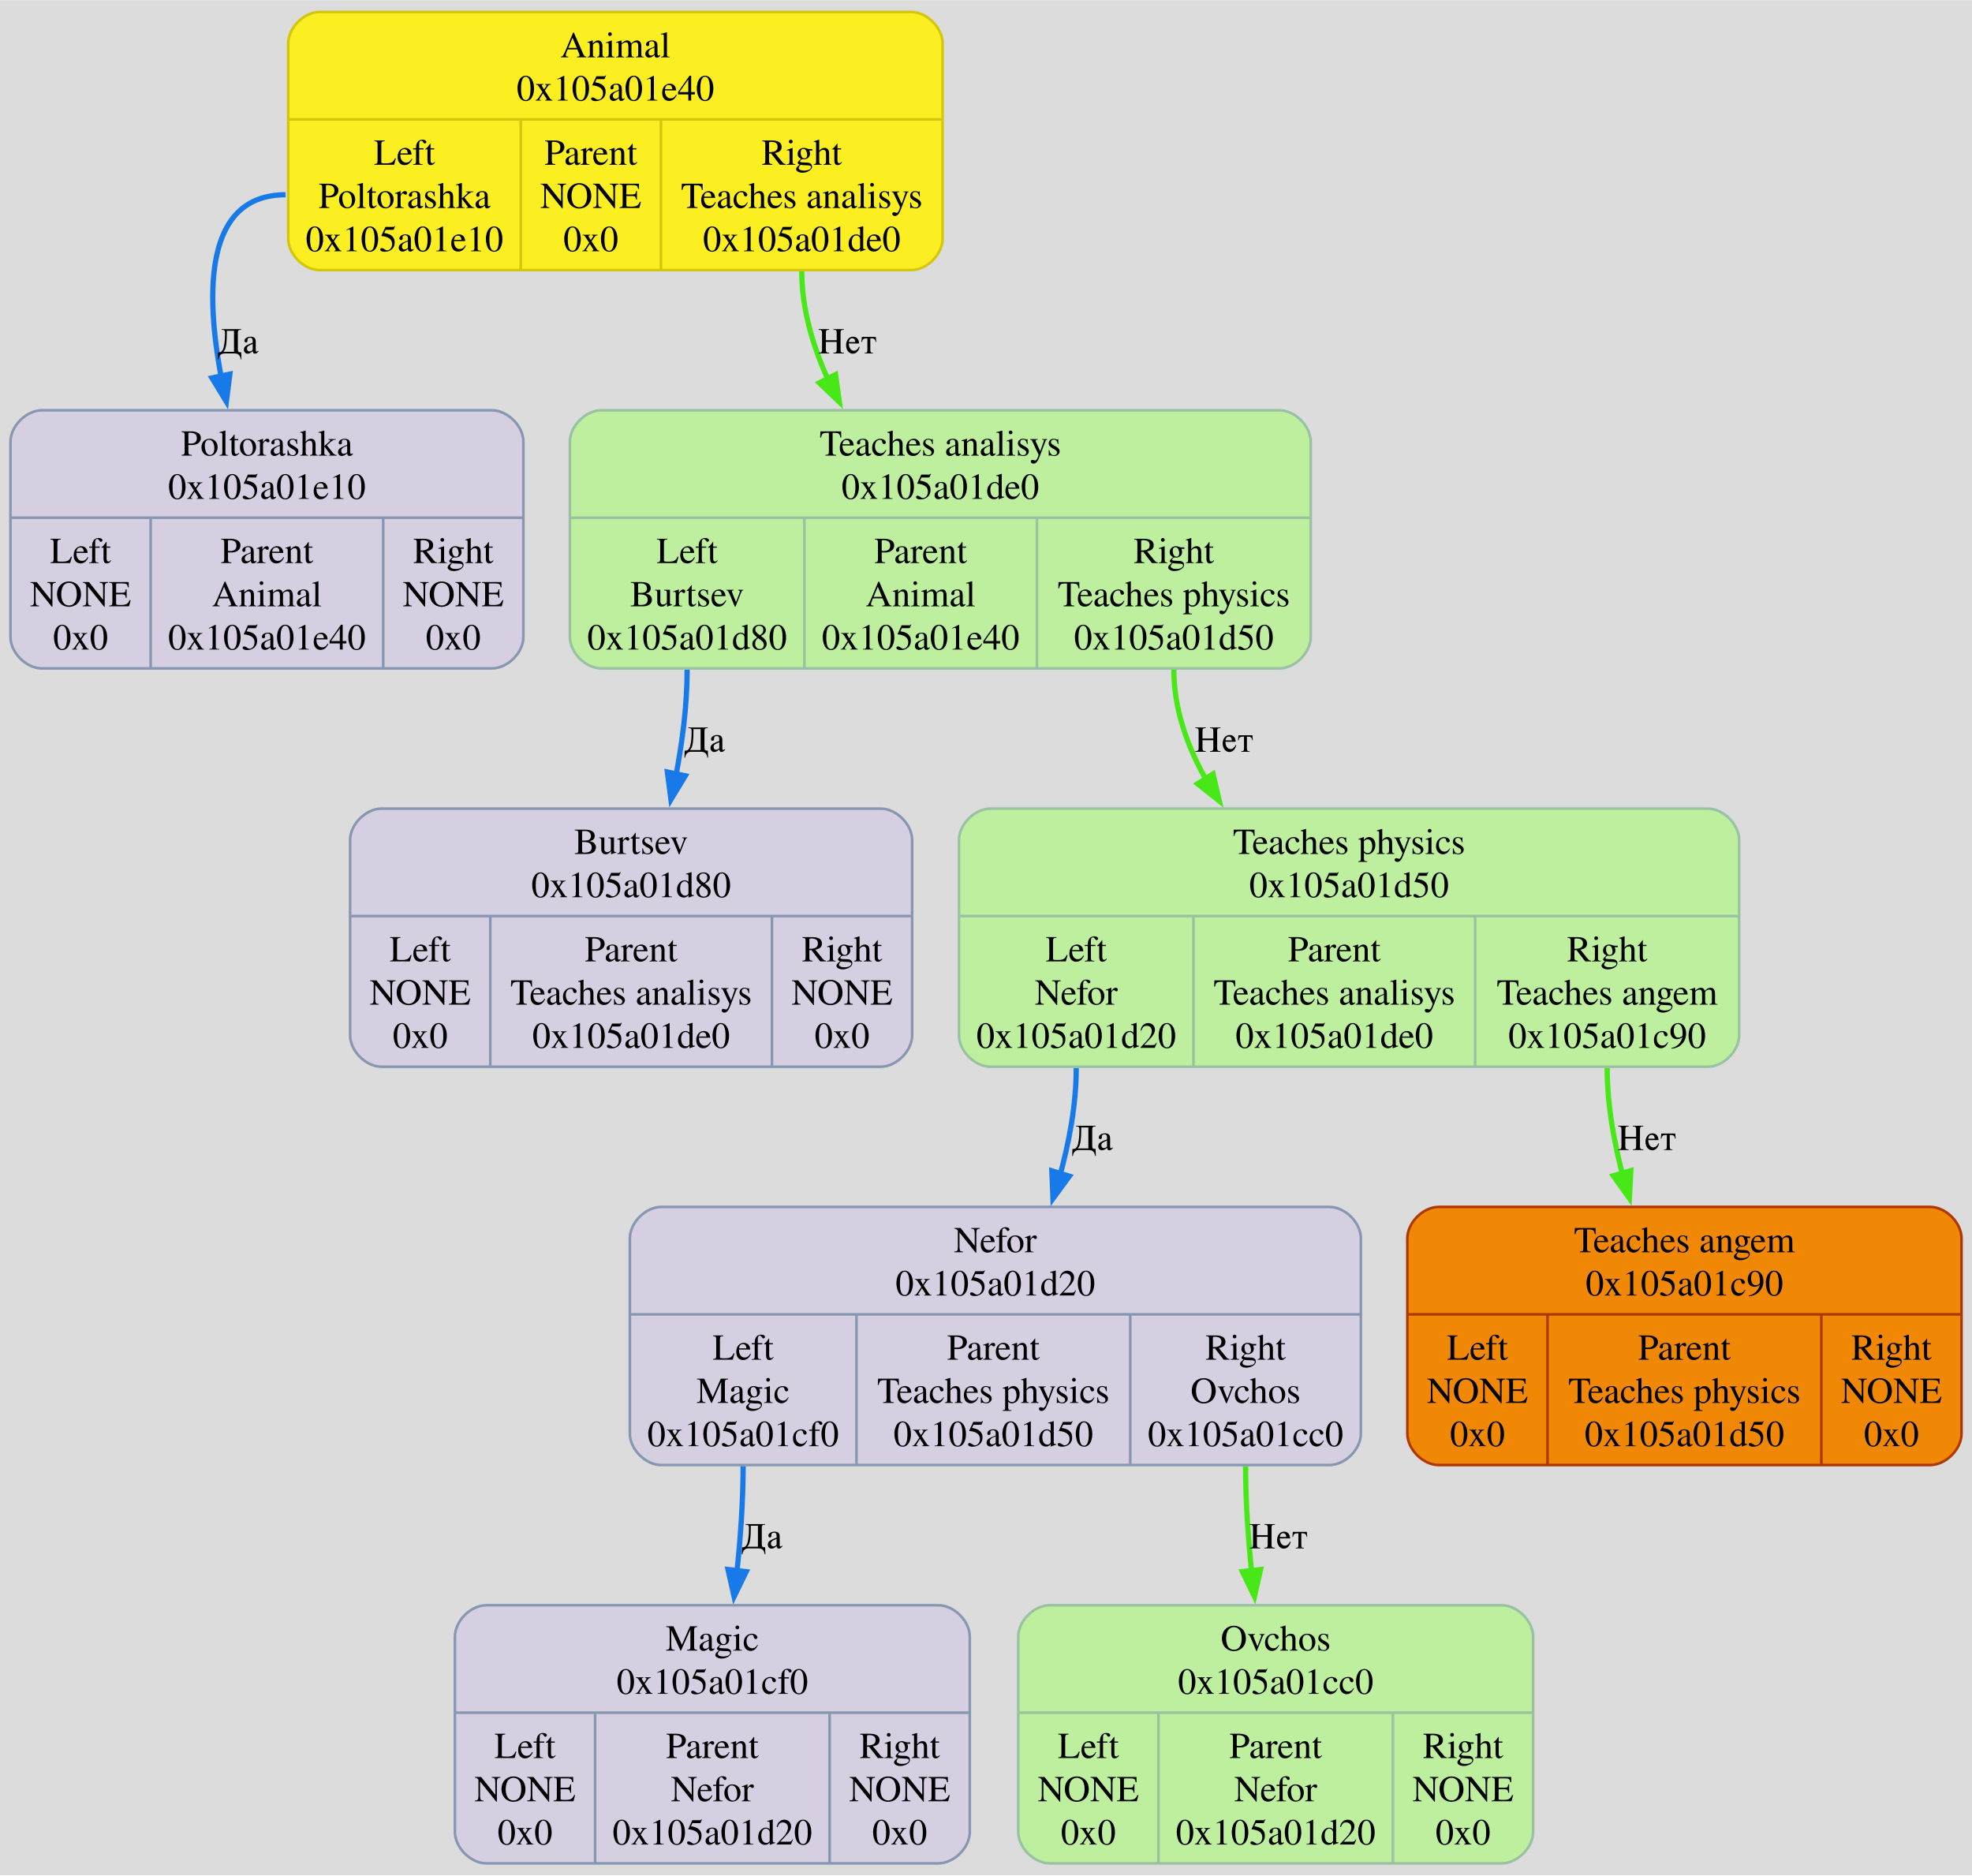
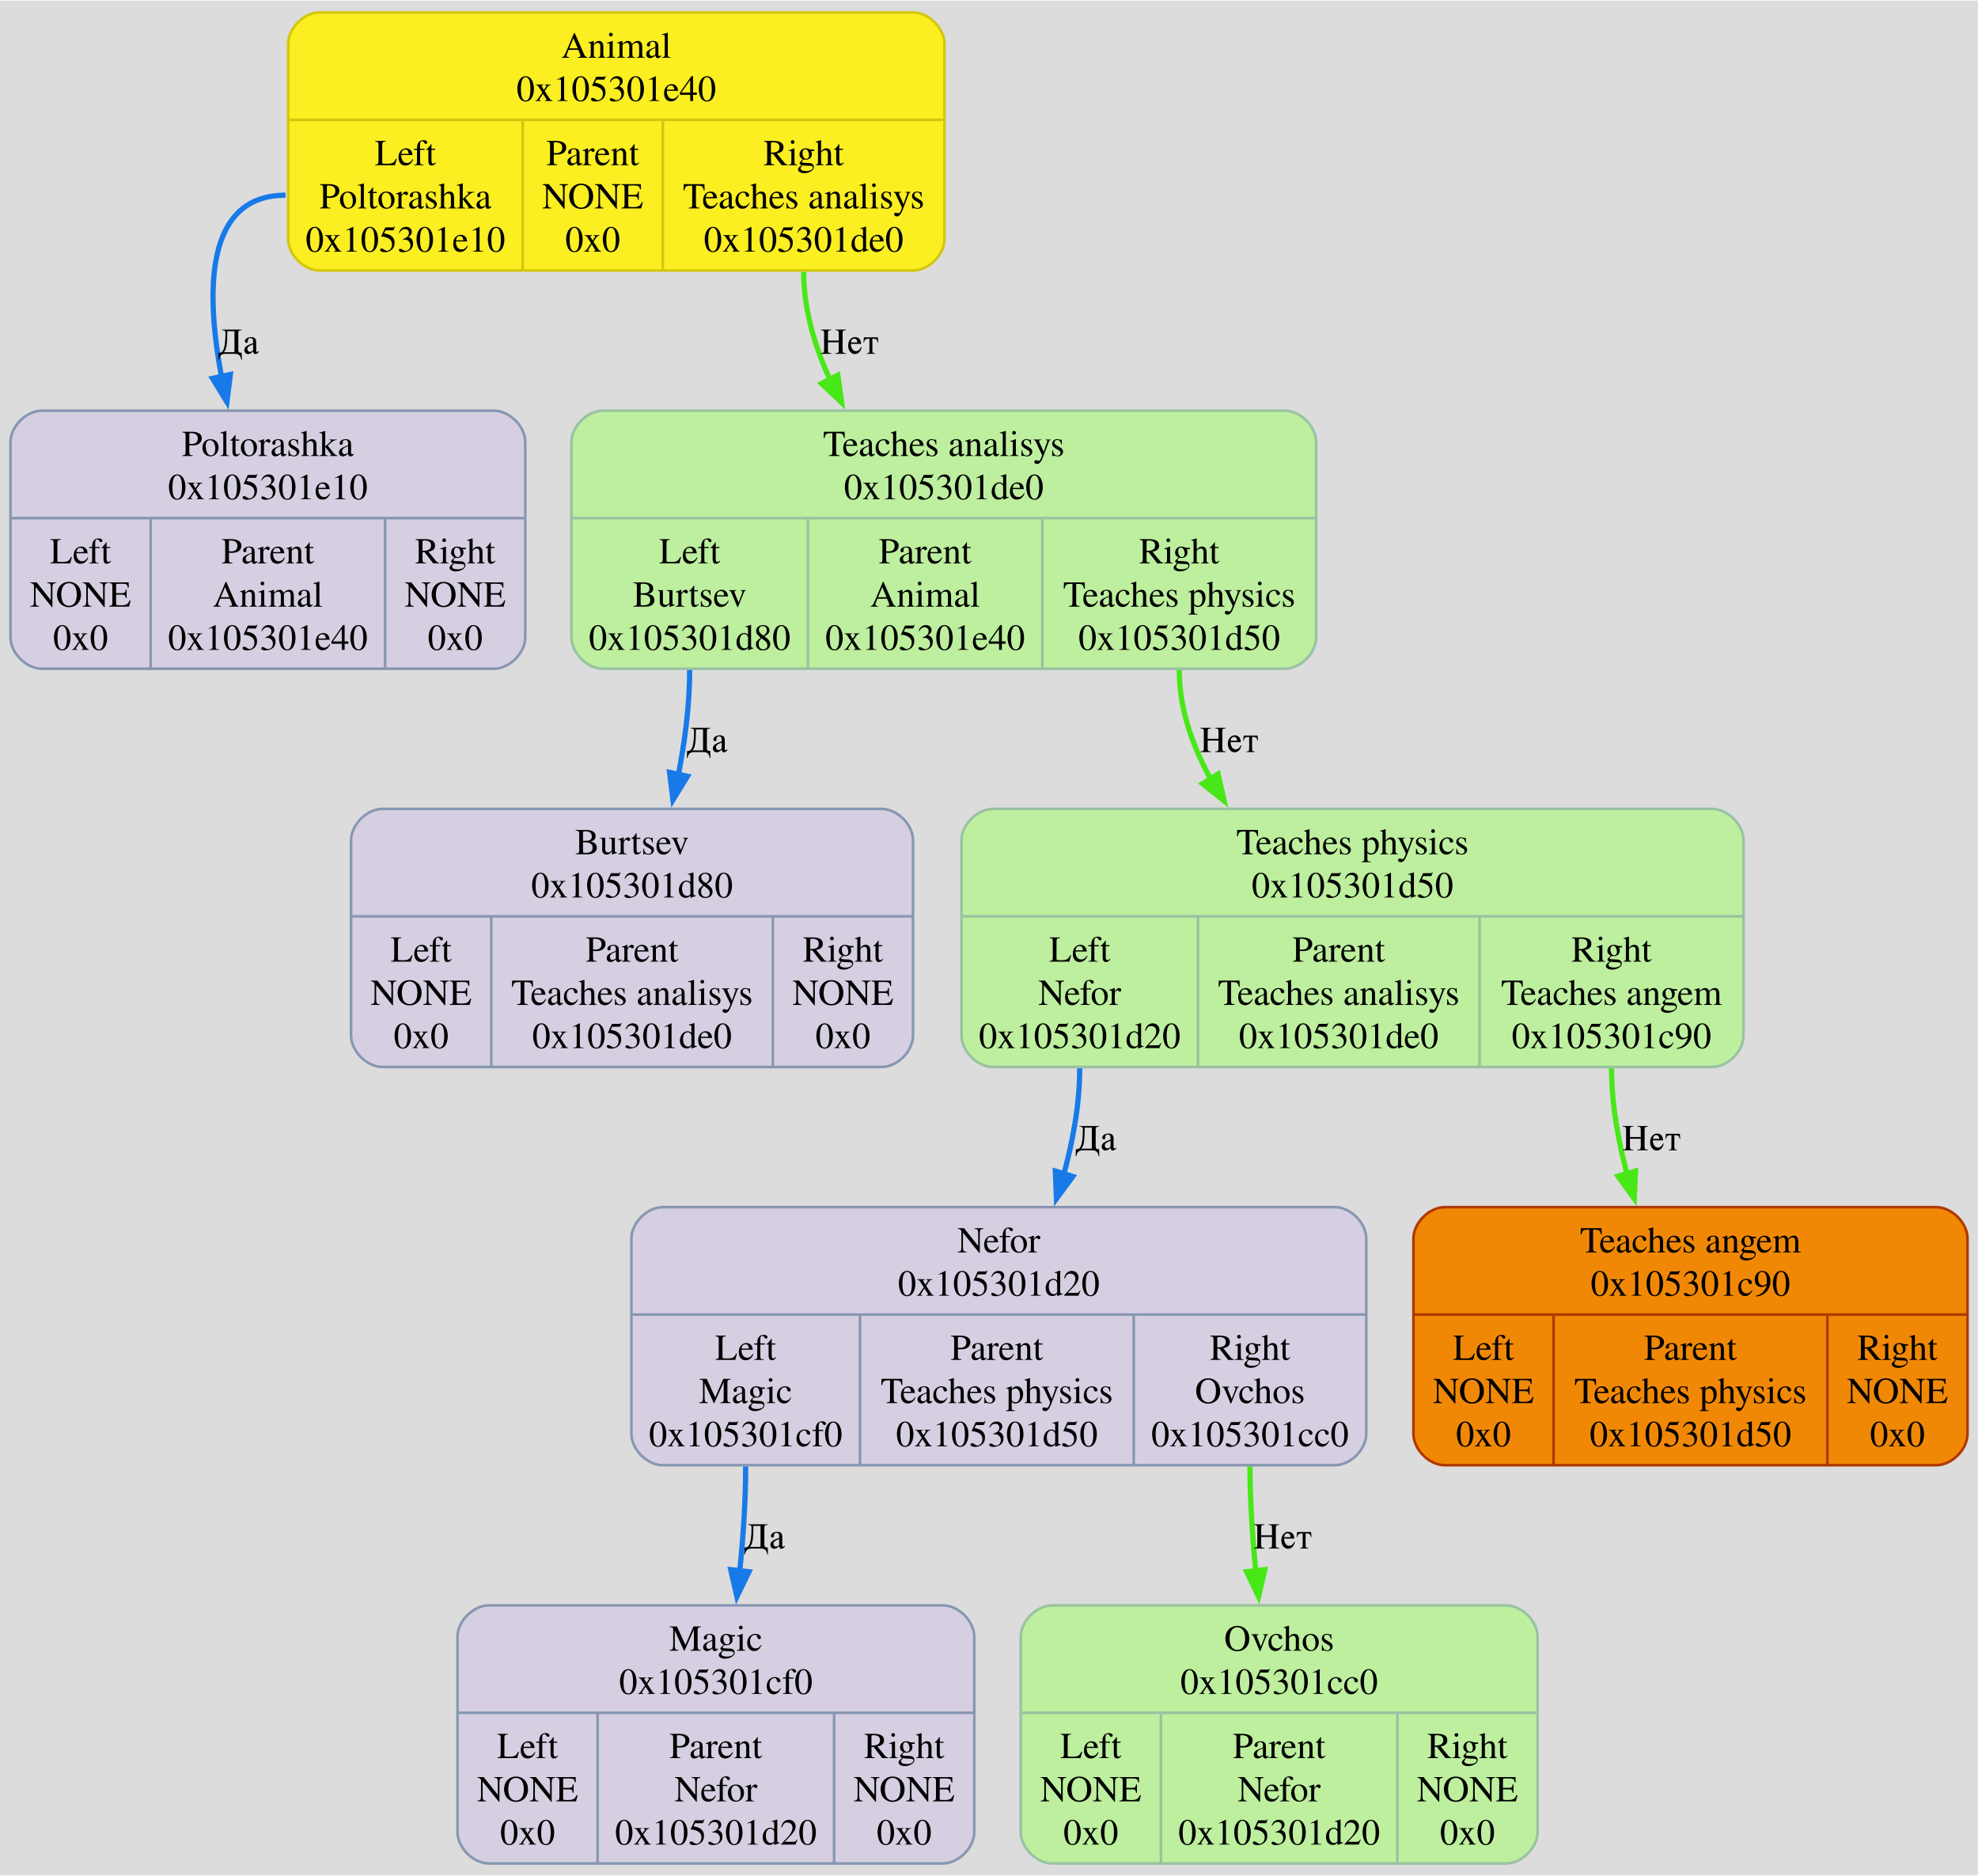
- <svg xmlns="http://www.w3.org/2000/svg" width="753pt" height="716pt" viewBox="0.00 0.00 752.62 715.50">
+ <svg xmlns="http://www.w3.org/2000/svg" width="755pt" height="716pt" viewBox="0.00 0.00 755.00 715.50">
  <g id="graph0" class="graph" transform="scale(1 1) rotate(0) translate(4 711.5)">
-     <polygon fill="#dcdcdc" stroke="none" points="-4,4 -4,-711.5 748.62,-711.5 748.62,4 -4,4" />
+     <polygon fill="#dcdcdc" stroke="none" points="-4,4 -4,-711.5 751,-711.5 751,4 -4,4" />
    <g id="node1" class="node">
-       <path fill="#fbee21" stroke="#d3c70d" d="M118,-608.5C118,-608.5 343.75,-608.5 343.75,-608.5 349.75,-608.5 355.75,-614.5 355.75,-620.5 355.75,-620.5 355.75,-695 355.75,-695 355.75,-701 349.75,-707 343.75,-707 343.75,-707 118,-707 118,-707 112,-707 106,-701 106,-695 106,-695 106,-620.5 106,-620.5 106,-614.5 112,-608.5 118,-608.5" />
-       <text text-anchor="middle" x="230.88" y="-689.7" font-family="Times,serif" font-size="14.00" fill="#000000">Animal</text>
-       <text text-anchor="middle" x="230.88" y="-673.2" font-family="Times,serif" font-size="14.00" fill="#000000">0x105a01e40</text>
-       <polyline fill="none" stroke="#d3c70d" points="106,-666 355.75,-666" />
-       <text text-anchor="middle" x="150.38" y="-648.7" font-family="Times,serif" font-size="14.00" fill="#000000">Left</text>
-       <text text-anchor="middle" x="150.38" y="-632.2" font-family="Times,serif" font-size="14.00" fill="#000000">Poltorashka</text>
-       <text text-anchor="middle" x="150.38" y="-615.7" font-family="Times,serif" font-size="14.00" fill="#000000">0x105a01e10</text>
-       <polyline fill="none" stroke="#d3c70d" points="194.75,-608.5 194.75,-666" />
-       <text text-anchor="middle" x="221.5" y="-648.7" font-family="Times,serif" font-size="14.00" fill="#000000">Parent</text>
-       <text text-anchor="middle" x="221.5" y="-632.2" font-family="Times,serif" font-size="14.00" fill="#000000">NONE</text>
-       <text text-anchor="middle" x="221.5" y="-615.7" font-family="Times,serif" font-size="14.00" fill="#000000">0x0</text>
-       <polyline fill="none" stroke="#d3c70d" points="248.25,-608.5 248.25,-666" />
-       <text text-anchor="middle" x="302" y="-648.7" font-family="Times,serif" font-size="14.00" fill="#000000">Right</text>
-       <text text-anchor="middle" x="302" y="-632.2" font-family="Times,serif" font-size="14.00" fill="#000000">Teaches analisys</text>
-       <text text-anchor="middle" x="302" y="-615.7" font-family="Times,serif" font-size="14.00" fill="#000000">0x105a01de0</text>
+       <path fill="#fbee21" stroke="#d3c70d" d="M118,-608.5C118,-608.5 344.5,-608.5 344.5,-608.5 350.5,-608.5 356.5,-614.5 356.5,-620.5 356.5,-620.5 356.5,-695 356.5,-695 356.5,-701 350.5,-707 344.5,-707 344.5,-707 118,-707 118,-707 112,-707 106,-701 106,-695 106,-695 106,-620.5 106,-620.5 106,-614.5 112,-608.5 118,-608.5" />
+       <text text-anchor="middle" x="231.25" y="-689.7" font-family="Times,serif" font-size="14.00" fill="#000000">Animal</text>
+       <text text-anchor="middle" x="231.25" y="-673.2" font-family="Times,serif" font-size="14.00" fill="#000000">0x105301e40</text>
+       <polyline fill="none" stroke="#d3c70d" points="106,-666 356.5,-666" />
+       <text text-anchor="middle" x="150.75" y="-648.7" font-family="Times,serif" font-size="14.00" fill="#000000">Left</text>
+       <text text-anchor="middle" x="150.75" y="-632.2" font-family="Times,serif" font-size="14.00" fill="#000000">Poltorashka</text>
+       <text text-anchor="middle" x="150.75" y="-615.7" font-family="Times,serif" font-size="14.00" fill="#000000">0x105301e10</text>
+       <polyline fill="none" stroke="#d3c70d" points="195.5,-608.5 195.5,-666" />
+       <text text-anchor="middle" x="222.25" y="-648.7" font-family="Times,serif" font-size="14.00" fill="#000000">Parent</text>
+       <text text-anchor="middle" x="222.25" y="-632.2" font-family="Times,serif" font-size="14.00" fill="#000000">NONE</text>
+       <text text-anchor="middle" x="222.25" y="-615.7" font-family="Times,serif" font-size="14.00" fill="#000000">0x0</text>
+       <polyline fill="none" stroke="#d3c70d" points="249,-608.5 249,-666" />
+       <text text-anchor="middle" x="302.75" y="-648.7" font-family="Times,serif" font-size="14.00" fill="#000000">Right</text>
+       <text text-anchor="middle" x="302.75" y="-632.2" font-family="Times,serif" font-size="14.00" fill="#000000">Teaches analisys</text>
+       <text text-anchor="middle" x="302.75" y="-615.7" font-family="Times,serif" font-size="14.00" fill="#000000">0x105301de0</text>
    </g>
    <g id="node2" class="node">
-       <path fill="#d5cfe1" stroke="#8797b2" d="M12,-456.5C12,-456.5 183.75,-456.5 183.75,-456.5 189.75,-456.5 195.75,-462.5 195.75,-468.5 195.75,-468.5 195.75,-543 195.75,-543 195.75,-549 189.75,-555 183.75,-555 183.75,-555 12,-555 12,-555 6,-555 0,-549 0,-543 0,-543 0,-468.5 0,-468.5 0,-462.5 6,-456.5 12,-456.5" />
-       <text text-anchor="middle" x="97.88" y="-537.7" font-family="Times,serif" font-size="14.00" fill="#000000">Poltorashka</text>
-       <text text-anchor="middle" x="97.88" y="-521.2" font-family="Times,serif" font-size="14.00" fill="#000000">0x105a01e10</text>
-       <polyline fill="none" stroke="#8797b2" points="0,-514 195.75,-514" />
+       <path fill="#d5cfe1" stroke="#8797b2" d="M12,-456.5C12,-456.5 184.5,-456.5 184.5,-456.5 190.5,-456.5 196.5,-462.5 196.5,-468.5 196.5,-468.5 196.5,-543 196.5,-543 196.5,-549 190.5,-555 184.5,-555 184.5,-555 12,-555 12,-555 6,-555 0,-549 0,-543 0,-543 0,-468.5 0,-468.5 0,-462.5 6,-456.5 12,-456.5" />
+       <text text-anchor="middle" x="98.25" y="-537.7" font-family="Times,serif" font-size="14.00" fill="#000000">Poltorashka</text>
+       <text text-anchor="middle" x="98.25" y="-521.2" font-family="Times,serif" font-size="14.00" fill="#000000">0x105301e10</text>
+       <polyline fill="none" stroke="#8797b2" points="0,-514 196.5,-514" />
      <text text-anchor="middle" x="26.75" y="-496.7" font-family="Times,serif" font-size="14.00" fill="#000000">Left</text>
      <text text-anchor="middle" x="26.75" y="-480.2" font-family="Times,serif" font-size="14.00" fill="#000000">NONE</text>
      <text text-anchor="middle" x="26.75" y="-463.7" font-family="Times,serif" font-size="14.00" fill="#000000">0x0</text>
      <polyline fill="none" stroke="#8797b2" points="53.5,-456.5 53.5,-514" />
-       <text text-anchor="middle" x="97.88" y="-496.7" font-family="Times,serif" font-size="14.00" fill="#000000">Parent</text>
-       <text text-anchor="middle" x="97.88" y="-480.2" font-family="Times,serif" font-size="14.00" fill="#000000">Animal</text>
-       <text text-anchor="middle" x="97.88" y="-463.7" font-family="Times,serif" font-size="14.00" fill="#000000">0x105a01e40</text>
-       <polyline fill="none" stroke="#8797b2" points="142.25,-456.5 142.25,-514" />
-       <text text-anchor="middle" x="169" y="-496.7" font-family="Times,serif" font-size="14.00" fill="#000000">Right</text>
-       <text text-anchor="middle" x="169" y="-480.2" font-family="Times,serif" font-size="14.00" fill="#000000">NONE</text>
-       <text text-anchor="middle" x="169" y="-463.7" font-family="Times,serif" font-size="14.00" fill="#000000">0x0</text>
+       <text text-anchor="middle" x="98.25" y="-496.7" font-family="Times,serif" font-size="14.00" fill="#000000">Parent</text>
+       <text text-anchor="middle" x="98.25" y="-480.2" font-family="Times,serif" font-size="14.00" fill="#000000">Animal</text>
+       <text text-anchor="middle" x="98.25" y="-463.7" font-family="Times,serif" font-size="14.00" fill="#000000">0x105301e40</text>
+       <polyline fill="none" stroke="#8797b2" points="143,-456.5 143,-514" />
+       <text text-anchor="middle" x="169.75" y="-496.7" font-family="Times,serif" font-size="14.00" fill="#000000">Right</text>
+       <text text-anchor="middle" x="169.75" y="-480.2" font-family="Times,serif" font-size="14.00" fill="#000000">NONE</text>
+       <text text-anchor="middle" x="169.75" y="-463.7" font-family="Times,serif" font-size="14.00" fill="#000000">0x0</text>
    </g>
    <g id="edge1" class="edge">
-       <path fill="none" stroke="#187ae8" stroke-width="2" d="M105,-637.25C74.29,-637.25 74.06,-600.77 80.67,-566.38" />
-       <polygon fill="#187ae8" stroke="#187ae8" stroke-width="2" points="83.73,-568.81 82.39,-558.3 76.88,-567.35 83.73,-568.81" />
-       <text text-anchor="middle" x="86.91" y="-576.7" font-family="Times,serif" font-size="14.00">Да</text>
+       <path fill="none" stroke="#187ae8" stroke-width="2" d="M105,-637.25C74.29,-637.25 74.17,-600.77 80.87,-566.38" />
+       <polygon fill="#187ae8" stroke="#187ae8" stroke-width="2" points="83.93,-568.82 82.62,-558.3 77.09,-567.34 83.93,-568.82" />
+       <text text-anchor="middle" x="87.09" y="-576.7" font-family="Times,serif" font-size="14.00">Да</text>
    </g>
    <g id="node4" class="node">
-       <path fill="#bdef9e" stroke="#99c2a2" d="M225.5,-456.5C225.5,-456.5 484.25,-456.5 484.25,-456.5 490.25,-456.5 496.25,-462.5 496.25,-468.5 496.25,-468.5 496.25,-543 496.25,-543 496.25,-549 490.25,-555 484.25,-555 484.25,-555 225.5,-555 225.5,-555 219.5,-555 213.5,-549 213.5,-543 213.5,-543 213.5,-468.5 213.5,-468.5 213.5,-462.5 219.5,-456.5 225.5,-456.5" />
-       <text text-anchor="middle" x="354.88" y="-537.7" font-family="Times,serif" font-size="14.00" fill="#000000">Teaches analisys</text>
-       <text text-anchor="middle" x="354.88" y="-521.2" font-family="Times,serif" font-size="14.00" fill="#000000">0x105a01de0</text>
-       <polyline fill="none" stroke="#99c2a2" points="213.5,-514 496.25,-514" />
-       <text text-anchor="middle" x="258.25" y="-496.7" font-family="Times,serif" font-size="14.00" fill="#000000">Left</text>
-       <text text-anchor="middle" x="258.25" y="-480.2" font-family="Times,serif" font-size="14.00" fill="#000000">Burtsev</text>
-       <text text-anchor="middle" x="258.25" y="-463.7" font-family="Times,serif" font-size="14.00" fill="#000000">0x105a01d80</text>
-       <polyline fill="none" stroke="#99c2a2" points="303,-456.5 303,-514" />
-       <text text-anchor="middle" x="347.38" y="-496.7" font-family="Times,serif" font-size="14.00" fill="#000000">Parent</text>
-       <text text-anchor="middle" x="347.38" y="-480.2" font-family="Times,serif" font-size="14.00" fill="#000000">Animal</text>
-       <text text-anchor="middle" x="347.38" y="-463.7" font-family="Times,serif" font-size="14.00" fill="#000000">0x105a01e40</text>
-       <polyline fill="none" stroke="#99c2a2" points="391.75,-456.5 391.75,-514" />
-       <text text-anchor="middle" x="444" y="-496.7" font-family="Times,serif" font-size="14.00" fill="#000000">Right</text>
-       <text text-anchor="middle" x="444" y="-480.2" font-family="Times,serif" font-size="14.00" fill="#000000">Teaches physics</text>
-       <text text-anchor="middle" x="444" y="-463.7" font-family="Times,serif" font-size="14.00" fill="#000000">0x105a01d50</text>
+       <path fill="#bdef9e" stroke="#99c2a2" d="M226.12,-456.5C226.12,-456.5 486.38,-456.5 486.38,-456.5 492.38,-456.5 498.38,-462.5 498.38,-468.5 498.38,-468.5 498.38,-543 498.38,-543 498.38,-549 492.38,-555 486.38,-555 486.38,-555 226.12,-555 226.12,-555 220.12,-555 214.12,-549 214.12,-543 214.12,-543 214.12,-468.5 214.12,-468.5 214.12,-462.5 220.12,-456.5 226.12,-456.5" />
+       <text text-anchor="middle" x="356.25" y="-537.7" font-family="Times,serif" font-size="14.00" fill="#000000">Teaches analisys</text>
+       <text text-anchor="middle" x="356.25" y="-521.2" font-family="Times,serif" font-size="14.00" fill="#000000">0x105301de0</text>
+       <polyline fill="none" stroke="#99c2a2" points="214.12,-514 498.38,-514" />
+       <text text-anchor="middle" x="259.25" y="-496.7" font-family="Times,serif" font-size="14.00" fill="#000000">Left</text>
+       <text text-anchor="middle" x="259.25" y="-480.2" font-family="Times,serif" font-size="14.00" fill="#000000">Burtsev</text>
+       <text text-anchor="middle" x="259.25" y="-463.7" font-family="Times,serif" font-size="14.00" fill="#000000">0x105301d80</text>
+       <polyline fill="none" stroke="#99c2a2" points="304.38,-456.5 304.38,-514" />
+       <text text-anchor="middle" x="349.12" y="-496.7" font-family="Times,serif" font-size="14.00" fill="#000000">Parent</text>
+       <text text-anchor="middle" x="349.12" y="-480.2" font-family="Times,serif" font-size="14.00" fill="#000000">Animal</text>
+       <text text-anchor="middle" x="349.12" y="-463.7" font-family="Times,serif" font-size="14.00" fill="#000000">0x105301e40</text>
+       <polyline fill="none" stroke="#99c2a2" points="393.88,-456.5 393.88,-514" />
+       <text text-anchor="middle" x="446.12" y="-496.7" font-family="Times,serif" font-size="14.00" fill="#000000">Right</text>
+       <text text-anchor="middle" x="446.12" y="-480.2" font-family="Times,serif" font-size="14.00" fill="#000000">Teaches physics</text>
+       <text text-anchor="middle" x="446.12" y="-463.7" font-family="Times,serif" font-size="14.00" fill="#000000">0x105301d50</text>
    </g>
    <g id="edge8" class="edge">
-       <path fill="none" stroke="#48e818" stroke-width="2" d="M302,-608C302,-593.38 306.38,-578.79 312.63,-565.42" />
-       <polygon fill="#48e818" stroke="#48e818" stroke-width="2" points="314.91,-568.64 316.34,-558.14 308.68,-565.46 314.91,-568.64" />
-       <text text-anchor="middle" x="319.43" y="-576.7" font-family="Times,serif" font-size="14.00">Нет</text>
+       <path fill="none" stroke="#48e818" stroke-width="2" d="M302.75,-608C302.75,-593.35 307.19,-578.74 313.5,-565.36" />
+       <polygon fill="#48e818" stroke="#48e818" stroke-width="2" points="315.78,-568.57 317.27,-558.08 309.56,-565.36 315.78,-568.57" />
+       <text text-anchor="middle" x="320.25" y="-576.7" font-family="Times,serif" font-size="14.00">Нет</text>
    </g>
    <g id="node3" class="node">
-       <path fill="#f18805" stroke="#af3800" d="M545.12,-152.5C545.12,-152.5 732.62,-152.5 732.62,-152.5 738.62,-152.5 744.62,-158.5 744.62,-164.5 744.62,-164.5 744.62,-239 744.62,-239 744.62,-245 738.62,-251 732.62,-251 732.62,-251 545.12,-251 545.12,-251 539.12,-251 533.12,-245 533.12,-239 533.12,-239 533.12,-164.5 533.12,-164.5 533.12,-158.5 539.12,-152.5 545.12,-152.5" />
-       <text text-anchor="middle" x="638.88" y="-233.7" font-family="Times,serif" font-size="14.00" fill="#000000">Teaches angem</text>
-       <text text-anchor="middle" x="638.88" y="-217.2" font-family="Times,serif" font-size="14.00" fill="#000000">0x105a01c90</text>
-       <polyline fill="none" stroke="#af3800" points="533.12,-210 744.62,-210" />
-       <text text-anchor="middle" x="559.88" y="-192.7" font-family="Times,serif" font-size="14.00" fill="#000000">Left</text>
-       <text text-anchor="middle" x="559.88" y="-176.2" font-family="Times,serif" font-size="14.00" fill="#000000">NONE</text>
-       <text text-anchor="middle" x="559.88" y="-159.7" font-family="Times,serif" font-size="14.00" fill="#000000">0x0</text>
-       <polyline fill="none" stroke="#af3800" points="586.62,-152.5 586.62,-210" />
-       <text text-anchor="middle" x="638.88" y="-192.7" font-family="Times,serif" font-size="14.00" fill="#000000">Parent</text>
-       <text text-anchor="middle" x="638.88" y="-176.2" font-family="Times,serif" font-size="14.00" fill="#000000">Teaches physics</text>
-       <text text-anchor="middle" x="638.88" y="-159.7" font-family="Times,serif" font-size="14.00" fill="#000000">0x105a01d50</text>
-       <polyline fill="none" stroke="#af3800" points="691.12,-152.5 691.12,-210" />
-       <text text-anchor="middle" x="717.88" y="-192.7" font-family="Times,serif" font-size="14.00" fill="#000000">Right</text>
-       <text text-anchor="middle" x="717.88" y="-176.2" font-family="Times,serif" font-size="14.00" fill="#000000">NONE</text>
-       <text text-anchor="middle" x="717.88" y="-159.7" font-family="Times,serif" font-size="14.00" fill="#000000">0x0</text>
+       <path fill="#f18805" stroke="#af3800" d="M547.5,-152.5C547.5,-152.5 735,-152.5 735,-152.5 741,-152.5 747,-158.5 747,-164.5 747,-164.5 747,-239 747,-239 747,-245 741,-251 735,-251 735,-251 547.5,-251 547.5,-251 541.5,-251 535.5,-245 535.5,-239 535.5,-239 535.5,-164.5 535.5,-164.5 535.5,-158.5 541.5,-152.5 547.5,-152.5" />
+       <text text-anchor="middle" x="641.25" y="-233.7" font-family="Times,serif" font-size="14.00" fill="#000000">Teaches angem</text>
+       <text text-anchor="middle" x="641.25" y="-217.2" font-family="Times,serif" font-size="14.00" fill="#000000">0x105301c90</text>
+       <polyline fill="none" stroke="#af3800" points="535.5,-210 747,-210" />
+       <text text-anchor="middle" x="562.25" y="-192.7" font-family="Times,serif" font-size="14.00" fill="#000000">Left</text>
+       <text text-anchor="middle" x="562.25" y="-176.2" font-family="Times,serif" font-size="14.00" fill="#000000">NONE</text>
+       <text text-anchor="middle" x="562.25" y="-159.7" font-family="Times,serif" font-size="14.00" fill="#000000">0x0</text>
+       <polyline fill="none" stroke="#af3800" points="589,-152.5 589,-210" />
+       <text text-anchor="middle" x="641.25" y="-192.7" font-family="Times,serif" font-size="14.00" fill="#000000">Parent</text>
+       <text text-anchor="middle" x="641.25" y="-176.2" font-family="Times,serif" font-size="14.00" fill="#000000">Teaches physics</text>
+       <text text-anchor="middle" x="641.25" y="-159.7" font-family="Times,serif" font-size="14.00" fill="#000000">0x105301d50</text>
+       <polyline fill="none" stroke="#af3800" points="693.5,-152.5 693.5,-210" />
+       <text text-anchor="middle" x="720.25" y="-192.7" font-family="Times,serif" font-size="14.00" fill="#000000">Right</text>
+       <text text-anchor="middle" x="720.25" y="-176.2" font-family="Times,serif" font-size="14.00" fill="#000000">NONE</text>
+       <text text-anchor="middle" x="720.25" y="-159.7" font-family="Times,serif" font-size="14.00" fill="#000000">0x0</text>
    </g>
    <g id="node5" class="node">
-       <path fill="#d5cfe1" stroke="#8797b2" d="M141.62,-304.5C141.62,-304.5 332.12,-304.5 332.12,-304.5 338.12,-304.5 344.12,-310.5 344.12,-316.5 344.12,-316.5 344.12,-391 344.12,-391 344.12,-397 338.12,-403 332.12,-403 332.12,-403 141.62,-403 141.62,-403 135.62,-403 129.62,-397 129.62,-391 129.62,-391 129.62,-316.5 129.62,-316.5 129.62,-310.5 135.62,-304.5 141.62,-304.5" />
-       <text text-anchor="middle" x="236.88" y="-385.7" font-family="Times,serif" font-size="14.00" fill="#000000">Burtsev</text>
-       <text text-anchor="middle" x="236.88" y="-369.2" font-family="Times,serif" font-size="14.00" fill="#000000">0x105a01d80</text>
-       <polyline fill="none" stroke="#8797b2" points="129.62,-362 344.12,-362" />
-       <text text-anchor="middle" x="156.38" y="-344.7" font-family="Times,serif" font-size="14.00" fill="#000000">Left</text>
-       <text text-anchor="middle" x="156.38" y="-328.2" font-family="Times,serif" font-size="14.00" fill="#000000">NONE</text>
-       <text text-anchor="middle" x="156.38" y="-311.7" font-family="Times,serif" font-size="14.00" fill="#000000">0x0</text>
-       <polyline fill="none" stroke="#8797b2" points="183.12,-304.5 183.12,-362" />
-       <text text-anchor="middle" x="236.88" y="-344.7" font-family="Times,serif" font-size="14.00" fill="#000000">Parent</text>
-       <text text-anchor="middle" x="236.88" y="-328.2" font-family="Times,serif" font-size="14.00" fill="#000000">Teaches analisys</text>
-       <text text-anchor="middle" x="236.88" y="-311.7" font-family="Times,serif" font-size="14.00" fill="#000000">0x105a01de0</text>
-       <polyline fill="none" stroke="#8797b2" points="290.62,-304.5 290.62,-362" />
-       <text text-anchor="middle" x="317.38" y="-344.7" font-family="Times,serif" font-size="14.00" fill="#000000">Right</text>
-       <text text-anchor="middle" x="317.38" y="-328.2" font-family="Times,serif" font-size="14.00" fill="#000000">NONE</text>
-       <text text-anchor="middle" x="317.38" y="-311.7" font-family="Times,serif" font-size="14.00" fill="#000000">0x0</text>
+       <path fill="#d5cfe1" stroke="#8797b2" d="M142,-304.5C142,-304.5 332.5,-304.5 332.5,-304.5 338.5,-304.5 344.5,-310.5 344.5,-316.5 344.5,-316.5 344.5,-391 344.5,-391 344.5,-397 338.5,-403 332.5,-403 332.5,-403 142,-403 142,-403 136,-403 130,-397 130,-391 130,-391 130,-316.5 130,-316.5 130,-310.5 136,-304.5 142,-304.5" />
+       <text text-anchor="middle" x="237.25" y="-385.7" font-family="Times,serif" font-size="14.00" fill="#000000">Burtsev</text>
+       <text text-anchor="middle" x="237.25" y="-369.2" font-family="Times,serif" font-size="14.00" fill="#000000">0x105301d80</text>
+       <polyline fill="none" stroke="#8797b2" points="130,-362 344.5,-362" />
+       <text text-anchor="middle" x="156.75" y="-344.7" font-family="Times,serif" font-size="14.00" fill="#000000">Left</text>
+       <text text-anchor="middle" x="156.75" y="-328.2" font-family="Times,serif" font-size="14.00" fill="#000000">NONE</text>
+       <text text-anchor="middle" x="156.75" y="-311.7" font-family="Times,serif" font-size="14.00" fill="#000000">0x0</text>
+       <polyline fill="none" stroke="#8797b2" points="183.5,-304.5 183.5,-362" />
+       <text text-anchor="middle" x="237.25" y="-344.7" font-family="Times,serif" font-size="14.00" fill="#000000">Parent</text>
+       <text text-anchor="middle" x="237.25" y="-328.2" font-family="Times,serif" font-size="14.00" fill="#000000">Teaches analisys</text>
+       <text text-anchor="middle" x="237.25" y="-311.7" font-family="Times,serif" font-size="14.00" fill="#000000">0x105301de0</text>
+       <polyline fill="none" stroke="#8797b2" points="291,-304.5 291,-362" />
+       <text text-anchor="middle" x="317.75" y="-344.7" font-family="Times,serif" font-size="14.00" fill="#000000">Right</text>
+       <text text-anchor="middle" x="317.75" y="-328.2" font-family="Times,serif" font-size="14.00" fill="#000000">NONE</text>
+       <text text-anchor="middle" x="317.75" y="-311.7" font-family="Times,serif" font-size="14.00" fill="#000000">0x0</text>
    </g>
    <g id="edge2" class="edge">
-       <path fill="none" stroke="#187ae8" stroke-width="2" d="M258.25,-456C258.25,-442.46 256.4,-428.11 253.78,-414.6" />
-       <polygon fill="#187ae8" stroke="#187ae8" stroke-width="2" points="257.55,-415.52 252.06,-406.46 250.7,-416.97 257.55,-415.52" />
-       <text text-anchor="middle" x="264.99" y="-424.7" font-family="Times,serif" font-size="14.00">Да</text>
+       <path fill="none" stroke="#187ae8" stroke-width="2" d="M259.25,-456C259.25,-442.44 257.34,-428.08 254.65,-414.58" />
+       <polygon fill="#187ae8" stroke="#187ae8" stroke-width="2" points="258.42,-415.45 252.87,-406.43 251.58,-416.94 258.42,-415.45" />
+       <text text-anchor="middle" x="265.95" y="-424.7" font-family="Times,serif" font-size="14.00">Да</text>
    </g>
    <g id="node6" class="node">
-       <path fill="#bdef9e" stroke="#99c2a2" d="M374,-304.5C374,-304.5 647.75,-304.5 647.75,-304.5 653.75,-304.5 659.75,-310.5 659.75,-316.5 659.75,-316.5 659.75,-391 659.75,-391 659.75,-397 653.75,-403 647.75,-403 647.75,-403 374,-403 374,-403 368,-403 362,-397 362,-391 362,-391 362,-316.5 362,-316.5 362,-310.5 368,-304.5 374,-304.5" />
-       <text text-anchor="middle" x="510.88" y="-385.7" font-family="Times,serif" font-size="14.00" fill="#000000">Teaches physics</text>
-       <text text-anchor="middle" x="510.88" y="-369.2" font-family="Times,serif" font-size="14.00" fill="#000000">0x105a01d50</text>
-       <polyline fill="none" stroke="#99c2a2" points="362,-362 659.75,-362" />
-       <text text-anchor="middle" x="406.75" y="-344.7" font-family="Times,serif" font-size="14.00" fill="#000000">Left</text>
-       <text text-anchor="middle" x="406.75" y="-328.2" font-family="Times,serif" font-size="14.00" fill="#000000">Nefor</text>
-       <text text-anchor="middle" x="406.75" y="-311.7" font-family="Times,serif" font-size="14.00" fill="#000000">0x105a01d20</text>
-       <polyline fill="none" stroke="#99c2a2" points="451.5,-304.5 451.5,-362" />
-       <text text-anchor="middle" x="505.25" y="-344.7" font-family="Times,serif" font-size="14.00" fill="#000000">Parent</text>
-       <text text-anchor="middle" x="505.25" y="-328.2" font-family="Times,serif" font-size="14.00" fill="#000000">Teaches analisys</text>
-       <text text-anchor="middle" x="505.25" y="-311.7" font-family="Times,serif" font-size="14.00" fill="#000000">0x105a01de0</text>
-       <polyline fill="none" stroke="#99c2a2" points="559,-304.5 559,-362" />
-       <text text-anchor="middle" x="609.38" y="-344.7" font-family="Times,serif" font-size="14.00" fill="#000000">Right</text>
-       <text text-anchor="middle" x="609.38" y="-328.2" font-family="Times,serif" font-size="14.00" fill="#000000">Teaches angem</text>
-       <text text-anchor="middle" x="609.38" y="-311.7" font-family="Times,serif" font-size="14.00" fill="#000000">0x105a01c90</text>
+       <path fill="#bdef9e" stroke="#99c2a2" d="M375,-304.5C375,-304.5 649.5,-304.5 649.5,-304.5 655.5,-304.5 661.5,-310.5 661.5,-316.5 661.5,-316.5 661.5,-391 661.5,-391 661.5,-397 655.5,-403 649.5,-403 649.5,-403 375,-403 375,-403 369,-403 363,-397 363,-391 363,-391 363,-316.5 363,-316.5 363,-310.5 369,-304.5 375,-304.5" />
+       <text text-anchor="middle" x="512.25" y="-385.7" font-family="Times,serif" font-size="14.00" fill="#000000">Teaches physics</text>
+       <text text-anchor="middle" x="512.25" y="-369.2" font-family="Times,serif" font-size="14.00" fill="#000000">0x105301d50</text>
+       <polyline fill="none" stroke="#99c2a2" points="363,-362 661.5,-362" />
+       <text text-anchor="middle" x="408.12" y="-344.7" font-family="Times,serif" font-size="14.00" fill="#000000">Left</text>
+       <text text-anchor="middle" x="408.12" y="-328.2" font-family="Times,serif" font-size="14.00" fill="#000000">Nefor</text>
+       <text text-anchor="middle" x="408.12" y="-311.7" font-family="Times,serif" font-size="14.00" fill="#000000">0x105301d20</text>
+       <polyline fill="none" stroke="#99c2a2" points="453.25,-304.5 453.25,-362" />
+       <text text-anchor="middle" x="507" y="-344.7" font-family="Times,serif" font-size="14.00" fill="#000000">Parent</text>
+       <text text-anchor="middle" x="507" y="-328.2" font-family="Times,serif" font-size="14.00" fill="#000000">Teaches analisys</text>
+       <text text-anchor="middle" x="507" y="-311.7" font-family="Times,serif" font-size="14.00" fill="#000000">0x105301de0</text>
+       <polyline fill="none" stroke="#99c2a2" points="560.75,-304.5 560.75,-362" />
+       <text text-anchor="middle" x="611.12" y="-344.7" font-family="Times,serif" font-size="14.00" fill="#000000">Right</text>
+       <text text-anchor="middle" x="611.12" y="-328.2" font-family="Times,serif" font-size="14.00" fill="#000000">Teaches angem</text>
+       <text text-anchor="middle" x="611.12" y="-311.7" font-family="Times,serif" font-size="14.00" fill="#000000">0x105301c90</text>
    </g>
    <g id="edge7" class="edge">
-       <path fill="none" stroke="#48e818" stroke-width="2" d="M444,-456C444,-440.74 449.35,-426.02 457.03,-412.74" />
-       <polygon fill="#48e818" stroke="#48e818" stroke-width="2" points="458.97,-416.22 461.36,-405.9 453.05,-412.47 458.97,-416.22" />
-       <text text-anchor="middle" x="463.16" y="-424.7" font-family="Times,serif" font-size="14.00">Нет</text>
+       <path fill="none" stroke="#48e818" stroke-width="2" d="M446.12,-456C446.12,-440.8 451.42,-426.09 459.01,-412.82" />
+       <polygon fill="#48e818" stroke="#48e818" stroke-width="2" points="460.94,-416.32 463.29,-405.99 455.01,-412.6 460.94,-416.32" />
+       <text text-anchor="middle" x="465.19" y="-424.7" font-family="Times,serif" font-size="14.00">Нет</text>
    </g>
    <g id="edge6" class="edge">
-       <path fill="none" stroke="#48e818" stroke-width="2" d="M609.38,-304C609.38,-290.13 611.96,-275.6 615.6,-262.02" />
-       <polygon fill="#48e818" stroke="#48e818" stroke-width="2" points="618.42,-264.85 617.86,-254.27 611.7,-262.89 618.42,-264.85" />
-       <text text-anchor="middle" x="624.53" y="-272.7" font-family="Times,serif" font-size="14.00">Нет</text>
+       <path fill="none" stroke="#48e818" stroke-width="2" d="M611.12,-304C611.12,-290.11 613.76,-275.57 617.48,-261.99" />
+       <polygon fill="#48e818" stroke="#48e818" stroke-width="2" points="620.29,-264.82 619.79,-254.23 613.58,-262.81 620.29,-264.82" />
+       <text text-anchor="middle" x="626.37" y="-272.7" font-family="Times,serif" font-size="14.00">Нет</text>
    </g>
    <g id="node7" class="node">
-       <path fill="#d5cfe1" stroke="#8797b2" d="M248.38,-152.5C248.38,-152.5 503.38,-152.5 503.38,-152.5 509.38,-152.5 515.38,-158.5 515.38,-164.5 515.38,-164.5 515.38,-239 515.38,-239 515.38,-245 509.38,-251 503.38,-251 503.38,-251 248.38,-251 248.38,-251 242.38,-251 236.38,-245 236.38,-239 236.38,-239 236.38,-164.5 236.38,-164.5 236.38,-158.5 242.38,-152.5 248.38,-152.5" />
-       <text text-anchor="middle" x="375.88" y="-233.7" font-family="Times,serif" font-size="14.00" fill="#000000">Nefor</text>
-       <text text-anchor="middle" x="375.88" y="-217.2" font-family="Times,serif" font-size="14.00" fill="#000000">0x105a01d20</text>
-       <polyline fill="none" stroke="#8797b2" points="236.38,-210 515.38,-210" />
-       <text text-anchor="middle" x="279.62" y="-192.7" font-family="Times,serif" font-size="14.00" fill="#000000">Left</text>
-       <text text-anchor="middle" x="279.62" y="-176.2" font-family="Times,serif" font-size="14.00" fill="#000000">Magic</text>
-       <text text-anchor="middle" x="279.62" y="-159.7" font-family="Times,serif" font-size="14.00" fill="#000000">0x105a01cf0</text>
-       <polyline fill="none" stroke="#8797b2" points="322.88,-152.5 322.88,-210" />
-       <text text-anchor="middle" x="375.12" y="-192.7" font-family="Times,serif" font-size="14.00" fill="#000000">Parent</text>
-       <text text-anchor="middle" x="375.12" y="-176.2" font-family="Times,serif" font-size="14.00" fill="#000000">Teaches physics</text>
-       <text text-anchor="middle" x="375.12" y="-159.7" font-family="Times,serif" font-size="14.00" fill="#000000">0x105a01d50</text>
-       <polyline fill="none" stroke="#8797b2" points="427.38,-152.5 427.38,-210" />
-       <text text-anchor="middle" x="471.38" y="-192.7" font-family="Times,serif" font-size="14.00" fill="#000000">Right</text>
-       <text text-anchor="middle" x="471.38" y="-176.2" font-family="Times,serif" font-size="14.00" fill="#000000">Ovchos</text>
-       <text text-anchor="middle" x="471.38" y="-159.7" font-family="Times,serif" font-size="14.00" fill="#000000">0x105a01cc0</text>
+       <path fill="#d5cfe1" stroke="#8797b2" d="M249,-152.5C249,-152.5 505.5,-152.5 505.5,-152.5 511.5,-152.5 517.5,-158.5 517.5,-164.5 517.5,-164.5 517.5,-239 517.5,-239 517.5,-245 511.5,-251 505.5,-251 505.5,-251 249,-251 249,-251 243,-251 237,-245 237,-239 237,-239 237,-164.5 237,-164.5 237,-158.5 243,-152.5 249,-152.5" />
+       <text text-anchor="middle" x="377.25" y="-233.7" font-family="Times,serif" font-size="14.00" fill="#000000">Nefor</text>
+       <text text-anchor="middle" x="377.25" y="-217.2" font-family="Times,serif" font-size="14.00" fill="#000000">0x105301d20</text>
+       <polyline fill="none" stroke="#8797b2" points="237,-210 517.5,-210" />
+       <text text-anchor="middle" x="280.62" y="-192.7" font-family="Times,serif" font-size="14.00" fill="#000000">Left</text>
+       <text text-anchor="middle" x="280.62" y="-176.2" font-family="Times,serif" font-size="14.00" fill="#000000">Magic</text>
+       <text text-anchor="middle" x="280.62" y="-159.7" font-family="Times,serif" font-size="14.00" fill="#000000">0x105301cf0</text>
+       <polyline fill="none" stroke="#8797b2" points="324.25,-152.5 324.25,-210" />
+       <text text-anchor="middle" x="376.5" y="-192.7" font-family="Times,serif" font-size="14.00" fill="#000000">Parent</text>
+       <text text-anchor="middle" x="376.5" y="-176.2" font-family="Times,serif" font-size="14.00" fill="#000000">Teaches physics</text>
+       <text text-anchor="middle" x="376.5" y="-159.7" font-family="Times,serif" font-size="14.00" fill="#000000">0x105301d50</text>
+       <polyline fill="none" stroke="#8797b2" points="428.75,-152.5 428.75,-210" />
+       <text text-anchor="middle" x="473.12" y="-192.7" font-family="Times,serif" font-size="14.00" fill="#000000">Right</text>
+       <text text-anchor="middle" x="473.12" y="-176.2" font-family="Times,serif" font-size="14.00" fill="#000000">Ovchos</text>
+       <text text-anchor="middle" x="473.12" y="-159.7" font-family="Times,serif" font-size="14.00" fill="#000000">0x105301cc0</text>
    </g>
    <g id="edge3" class="edge">
-       <path fill="none" stroke="#187ae8" stroke-width="2" d="M406.75,-304C406.75,-290.08 404.05,-275.53 400.24,-261.95" />
-       <polygon fill="#187ae8" stroke="#187ae8" stroke-width="2" points="404.14,-262.72 397.87,-254.18 397.44,-264.77 404.14,-262.72" />
-       <text text-anchor="middle" x="412.98" y="-272.7" font-family="Times,serif" font-size="14.00">Да</text>
+       <path fill="none" stroke="#187ae8" stroke-width="2" d="M408.12,-304C408.12,-290.08 405.42,-275.53 401.61,-261.95" />
+       <polygon fill="#187ae8" stroke="#187ae8" stroke-width="2" points="405.51,-262.72 399.24,-254.18 398.82,-264.77 405.51,-262.72" />
+       <text text-anchor="middle" x="414.35" y="-272.7" font-family="Times,serif" font-size="14.00">Да</text>
    </g>
    <g id="node8" class="node">
-       <path fill="#d5cfe1" stroke="#8797b2" d="M181.62,-0.5C181.62,-0.5 354.12,-0.5 354.12,-0.5 360.12,-0.5 366.12,-6.5 366.12,-12.5 366.12,-12.5 366.12,-87 366.12,-87 366.12,-93 360.12,-99 354.12,-99 354.12,-99 181.62,-99 181.62,-99 175.62,-99 169.62,-93 169.62,-87 169.62,-87 169.62,-12.5 169.62,-12.5 169.62,-6.5 175.62,-0.5 181.62,-0.5" />
-       <text text-anchor="middle" x="267.88" y="-81.7" font-family="Times,serif" font-size="14.00" fill="#000000">Magic</text>
-       <text text-anchor="middle" x="267.88" y="-65.2" font-family="Times,serif" font-size="14.00" fill="#000000">0x105a01cf0</text>
-       <polyline fill="none" stroke="#8797b2" points="169.62,-58 366.12,-58" />
-       <text text-anchor="middle" x="196.38" y="-40.7" font-family="Times,serif" font-size="14.00" fill="#000000">Left</text>
-       <text text-anchor="middle" x="196.38" y="-24.2" font-family="Times,serif" font-size="14.00" fill="#000000">NONE</text>
-       <text text-anchor="middle" x="196.38" y="-7.7" font-family="Times,serif" font-size="14.00" fill="#000000">0x0</text>
-       <polyline fill="none" stroke="#8797b2" points="223.12,-0.5 223.12,-58" />
-       <text text-anchor="middle" x="267.88" y="-40.7" font-family="Times,serif" font-size="14.00" fill="#000000">Parent</text>
-       <text text-anchor="middle" x="267.88" y="-24.2" font-family="Times,serif" font-size="14.00" fill="#000000">Nefor</text>
-       <text text-anchor="middle" x="267.88" y="-7.7" font-family="Times,serif" font-size="14.00" fill="#000000">0x105a01d20</text>
-       <polyline fill="none" stroke="#8797b2" points="312.62,-0.5 312.62,-58" />
-       <text text-anchor="middle" x="339.38" y="-40.7" font-family="Times,serif" font-size="14.00" fill="#000000">Right</text>
-       <text text-anchor="middle" x="339.38" y="-24.2" font-family="Times,serif" font-size="14.00" fill="#000000">NONE</text>
-       <text text-anchor="middle" x="339.38" y="-7.7" font-family="Times,serif" font-size="14.00" fill="#000000">0x0</text>
+       <path fill="#d5cfe1" stroke="#8797b2" d="M182.62,-0.5C182.62,-0.5 355.88,-0.5 355.88,-0.5 361.88,-0.5 367.88,-6.5 367.88,-12.5 367.88,-12.5 367.88,-87 367.88,-87 367.88,-93 361.88,-99 355.88,-99 355.88,-99 182.62,-99 182.62,-99 176.62,-99 170.62,-93 170.62,-87 170.62,-87 170.62,-12.5 170.62,-12.5 170.62,-6.5 176.62,-0.5 182.62,-0.5" />
+       <text text-anchor="middle" x="269.25" y="-81.7" font-family="Times,serif" font-size="14.00" fill="#000000">Magic</text>
+       <text text-anchor="middle" x="269.25" y="-65.2" font-family="Times,serif" font-size="14.00" fill="#000000">0x105301cf0</text>
+       <polyline fill="none" stroke="#8797b2" points="170.62,-58 367.88,-58" />
+       <text text-anchor="middle" x="197.38" y="-40.7" font-family="Times,serif" font-size="14.00" fill="#000000">Left</text>
+       <text text-anchor="middle" x="197.38" y="-24.2" font-family="Times,serif" font-size="14.00" fill="#000000">NONE</text>
+       <text text-anchor="middle" x="197.38" y="-7.7" font-family="Times,serif" font-size="14.00" fill="#000000">0x0</text>
+       <polyline fill="none" stroke="#8797b2" points="224.12,-0.5 224.12,-58" />
+       <text text-anchor="middle" x="269.25" y="-40.7" font-family="Times,serif" font-size="14.00" fill="#000000">Parent</text>
+       <text text-anchor="middle" x="269.25" y="-24.2" font-family="Times,serif" font-size="14.00" fill="#000000">Nefor</text>
+       <text text-anchor="middle" x="269.25" y="-7.7" font-family="Times,serif" font-size="14.00" fill="#000000">0x105301d20</text>
+       <polyline fill="none" stroke="#8797b2" points="314.38,-0.5 314.38,-58" />
+       <text text-anchor="middle" x="341.12" y="-40.7" font-family="Times,serif" font-size="14.00" fill="#000000">Right</text>
+       <text text-anchor="middle" x="341.12" y="-24.2" font-family="Times,serif" font-size="14.00" fill="#000000">NONE</text>
+       <text text-anchor="middle" x="341.12" y="-7.7" font-family="Times,serif" font-size="14.00" fill="#000000">0x0</text>
    </g>
    <g id="edge4" class="edge">
-       <path fill="none" stroke="#187ae8" stroke-width="2" d="M279.62,-152C279.62,-138.52 278.58,-124.1 277.12,-110.49" />
-       <polygon fill="#187ae8" stroke="#187ae8" stroke-width="2" points="280.8,-111.82 276.16,-102.29 273.85,-112.63 280.8,-111.82" />
-       <text text-anchor="middle" x="286.87" y="-120.7" font-family="Times,serif" font-size="14.00">Да</text>
+       <path fill="none" stroke="#187ae8" stroke-width="2" d="M280.62,-152C280.62,-138.53 279.62,-124.11 278.2,-110.5" />
+       <polygon fill="#187ae8" stroke="#187ae8" stroke-width="2" points="281.88,-111.84 277.27,-102.3 274.92,-112.63 281.88,-111.84" />
+       <text text-anchor="middle" x="287.89" y="-120.7" font-family="Times,serif" font-size="14.00">Да</text>
    </g>
    <g id="node9" class="node">
-       <path fill="#bdef9e" stroke="#99c2a2" d="M396.62,-0.5C396.62,-0.5 569.12,-0.5 569.12,-0.5 575.12,-0.5 581.12,-6.5 581.12,-12.5 581.12,-12.5 581.12,-87 581.12,-87 581.12,-93 575.12,-99 569.12,-99 569.12,-99 396.62,-99 396.62,-99 390.62,-99 384.62,-93 384.62,-87 384.62,-87 384.62,-12.5 384.62,-12.5 384.62,-6.5 390.62,-0.5 396.62,-0.5" />
-       <text text-anchor="middle" x="482.88" y="-81.7" font-family="Times,serif" font-size="14.00" fill="#000000">Ovchos</text>
-       <text text-anchor="middle" x="482.88" y="-65.2" font-family="Times,serif" font-size="14.00" fill="#000000">0x105a01cc0</text>
-       <polyline fill="none" stroke="#99c2a2" points="384.62,-58 581.12,-58" />
-       <text text-anchor="middle" x="411.38" y="-40.7" font-family="Times,serif" font-size="14.00" fill="#000000">Left</text>
-       <text text-anchor="middle" x="411.38" y="-24.2" font-family="Times,serif" font-size="14.00" fill="#000000">NONE</text>
-       <text text-anchor="middle" x="411.38" y="-7.7" font-family="Times,serif" font-size="14.00" fill="#000000">0x0</text>
-       <polyline fill="none" stroke="#99c2a2" points="438.12,-0.5 438.12,-58" />
-       <text text-anchor="middle" x="482.88" y="-40.7" font-family="Times,serif" font-size="14.00" fill="#000000">Parent</text>
-       <text text-anchor="middle" x="482.88" y="-24.2" font-family="Times,serif" font-size="14.00" fill="#000000">Nefor</text>
-       <text text-anchor="middle" x="482.88" y="-7.7" font-family="Times,serif" font-size="14.00" fill="#000000">0x105a01d20</text>
-       <polyline fill="none" stroke="#99c2a2" points="527.62,-0.5 527.62,-58" />
-       <text text-anchor="middle" x="554.38" y="-40.7" font-family="Times,serif" font-size="14.00" fill="#000000">Right</text>
-       <text text-anchor="middle" x="554.38" y="-24.2" font-family="Times,serif" font-size="14.00" fill="#000000">NONE</text>
-       <text text-anchor="middle" x="554.38" y="-7.7" font-family="Times,serif" font-size="14.00" fill="#000000">0x0</text>
+       <path fill="#bdef9e" stroke="#99c2a2" d="M397.62,-0.5C397.62,-0.5 570.88,-0.5 570.88,-0.5 576.88,-0.5 582.88,-6.5 582.88,-12.5 582.88,-12.5 582.88,-87 582.88,-87 582.88,-93 576.88,-99 570.88,-99 570.88,-99 397.62,-99 397.62,-99 391.62,-99 385.62,-93 385.62,-87 385.62,-87 385.62,-12.5 385.62,-12.5 385.62,-6.5 391.62,-0.5 397.62,-0.5" />
+       <text text-anchor="middle" x="484.25" y="-81.7" font-family="Times,serif" font-size="14.00" fill="#000000">Ovchos</text>
+       <text text-anchor="middle" x="484.25" y="-65.2" font-family="Times,serif" font-size="14.00" fill="#000000">0x105301cc0</text>
+       <polyline fill="none" stroke="#99c2a2" points="385.62,-58 582.88,-58" />
+       <text text-anchor="middle" x="412.38" y="-40.7" font-family="Times,serif" font-size="14.00" fill="#000000">Left</text>
+       <text text-anchor="middle" x="412.38" y="-24.2" font-family="Times,serif" font-size="14.00" fill="#000000">NONE</text>
+       <text text-anchor="middle" x="412.38" y="-7.7" font-family="Times,serif" font-size="14.00" fill="#000000">0x0</text>
+       <polyline fill="none" stroke="#99c2a2" points="439.12,-0.5 439.12,-58" />
+       <text text-anchor="middle" x="484.25" y="-40.7" font-family="Times,serif" font-size="14.00" fill="#000000">Parent</text>
+       <text text-anchor="middle" x="484.25" y="-24.2" font-family="Times,serif" font-size="14.00" fill="#000000">Nefor</text>
+       <text text-anchor="middle" x="484.25" y="-7.7" font-family="Times,serif" font-size="14.00" fill="#000000">0x105301d20</text>
+       <polyline fill="none" stroke="#99c2a2" points="529.38,-0.5 529.38,-58" />
+       <text text-anchor="middle" x="556.12" y="-40.7" font-family="Times,serif" font-size="14.00" fill="#000000">Right</text>
+       <text text-anchor="middle" x="556.12" y="-24.2" font-family="Times,serif" font-size="14.00" fill="#000000">NONE</text>
+       <text text-anchor="middle" x="556.12" y="-7.7" font-family="Times,serif" font-size="14.00" fill="#000000">0x0</text>
    </g>
    <g id="edge5" class="edge">
-       <path fill="none" stroke="#48e818" stroke-width="2" d="M471.38,-152C471.38,-138.52 472.39,-124.1 473.82,-110.49" />
-       <polygon fill="#48e818" stroke="#48e818" stroke-width="2" points="477.1,-112.63 474.76,-102.3 470.15,-111.83 477.1,-112.63" />
-       <text text-anchor="middle" x="483.92" y="-120.7" font-family="Times,serif" font-size="14.00">Нет</text>
+       <path fill="none" stroke="#48e818" stroke-width="2" d="M473.12,-152C473.12,-138.53 474.11,-124.11 475.49,-110.5" />
+       <polygon fill="#48e818" stroke="#48e818" stroke-width="2" points="478.78,-112.63 476.4,-102.31 471.82,-111.86 478.78,-112.63" />
+       <text text-anchor="middle" x="485.61" y="-120.7" font-family="Times,serif" font-size="14.00">Нет</text>
    </g>
  </g>
</svg>
